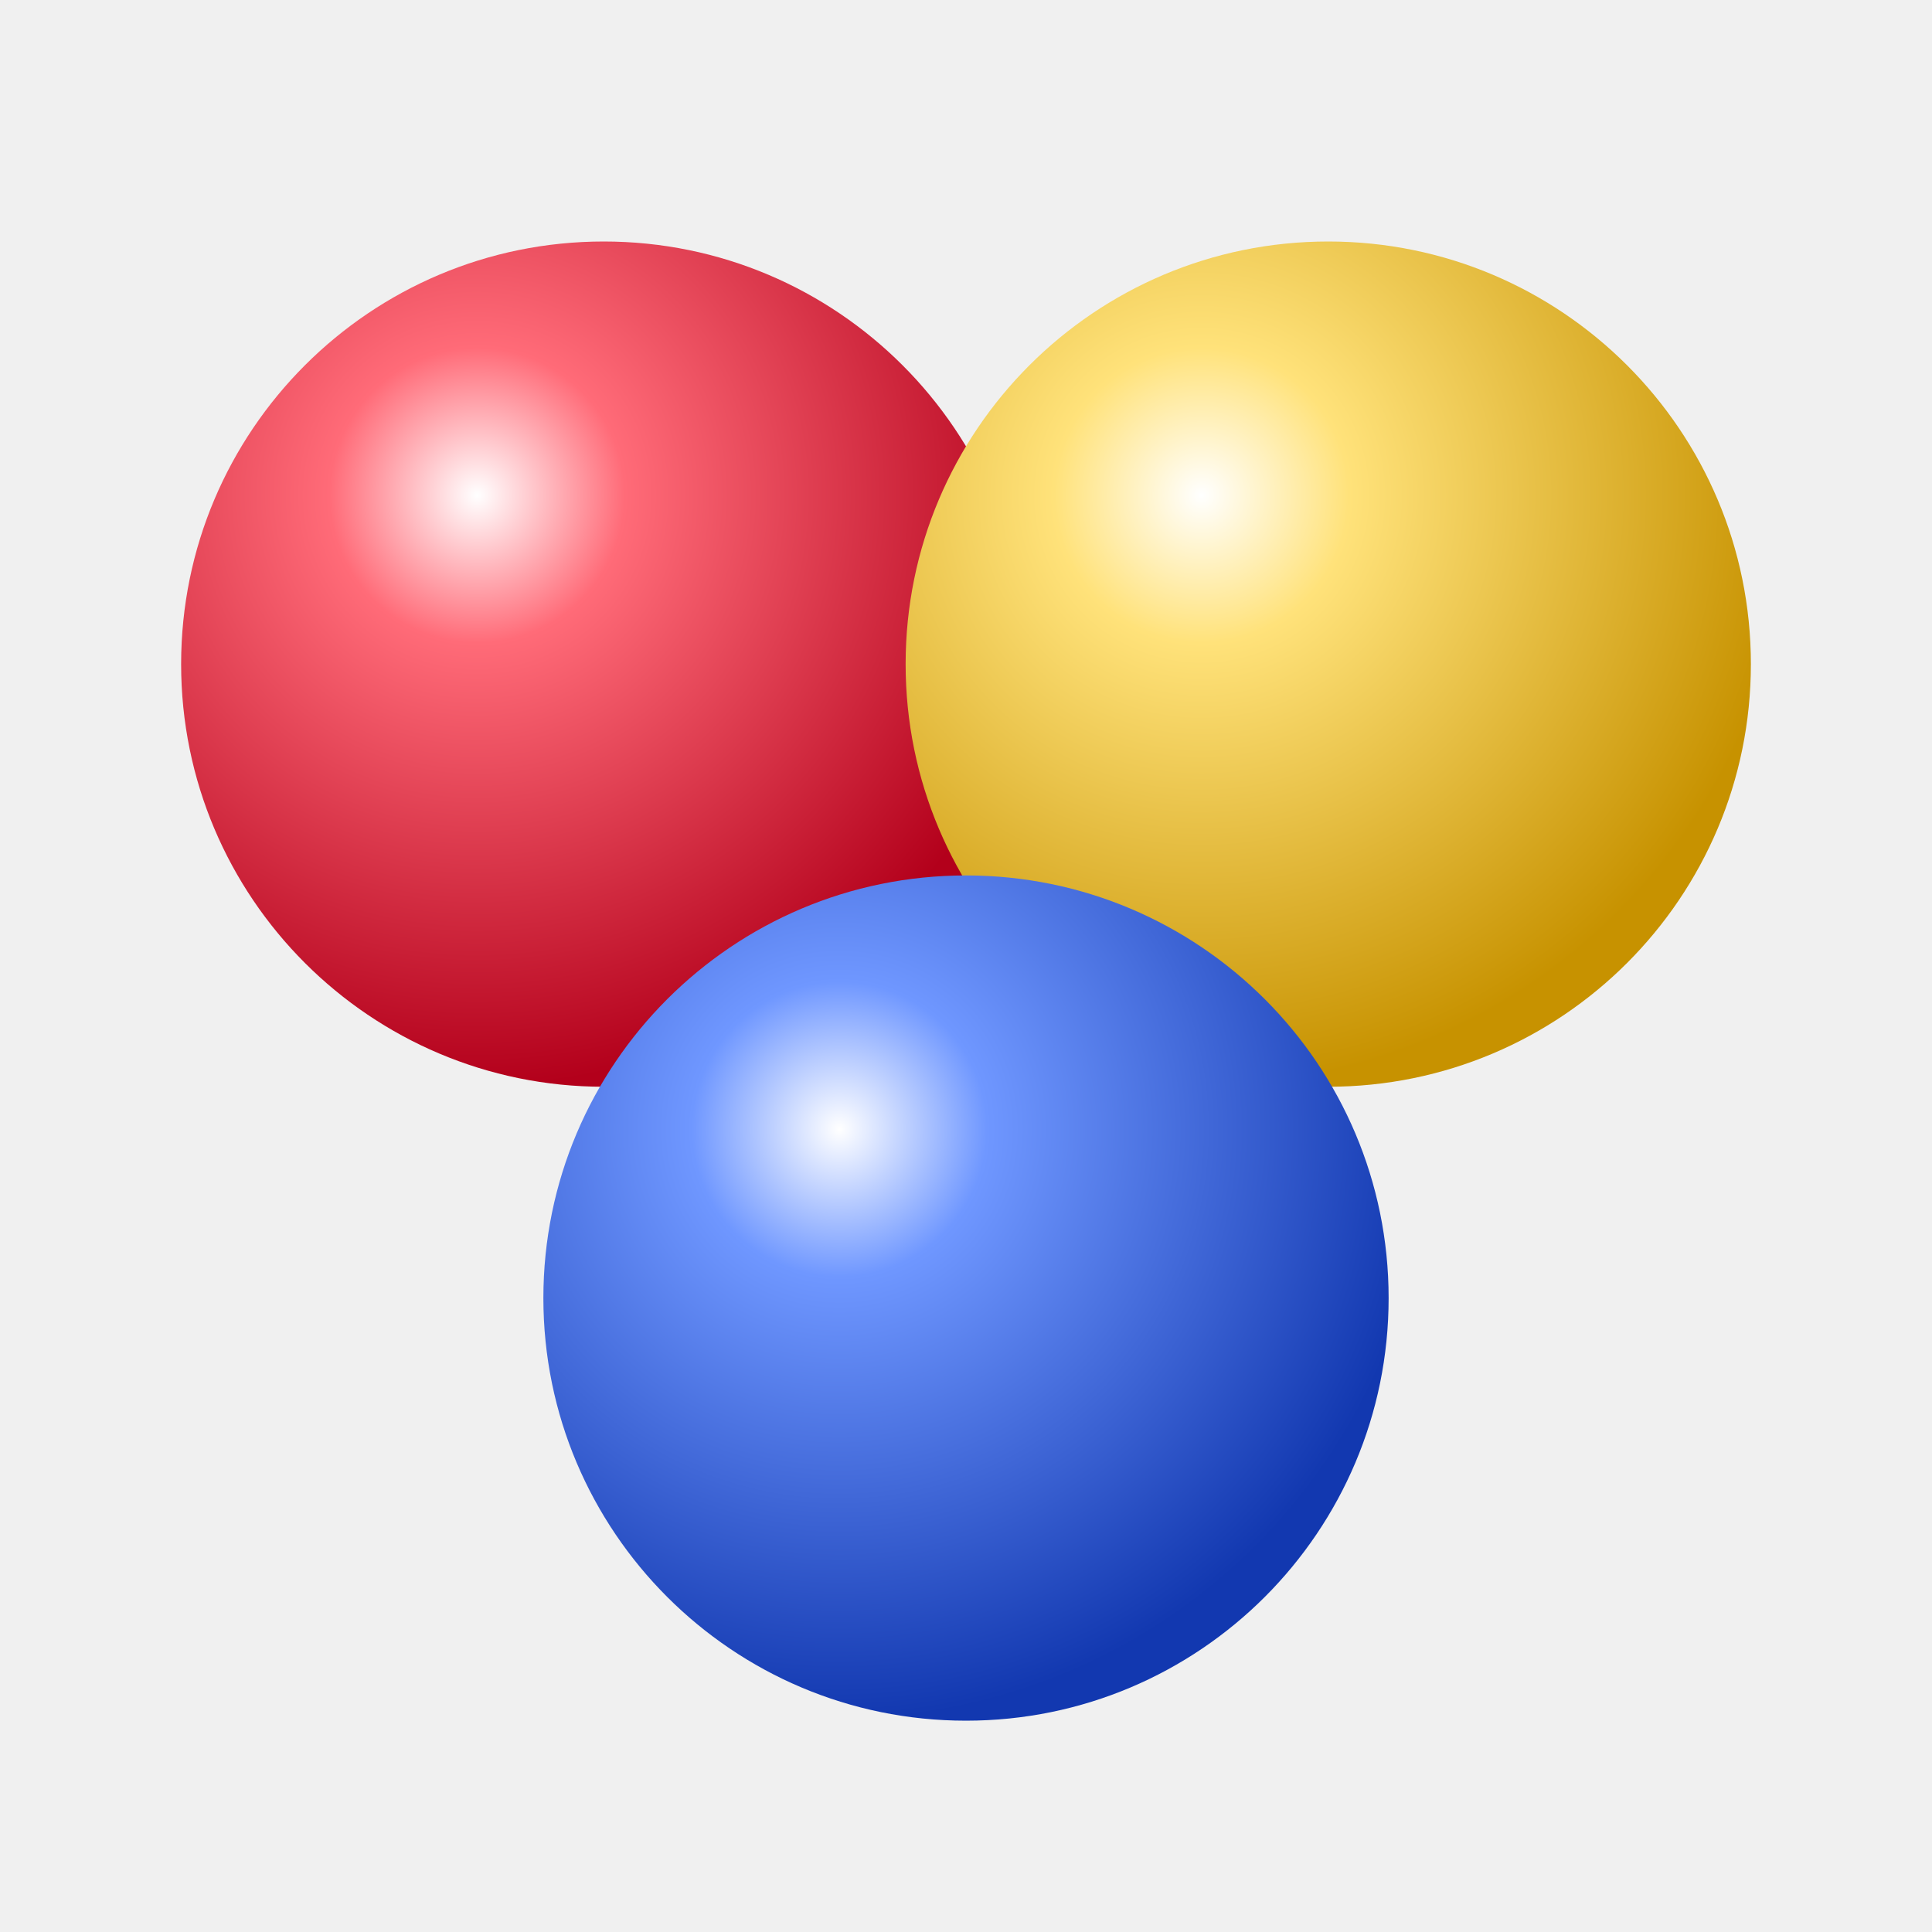
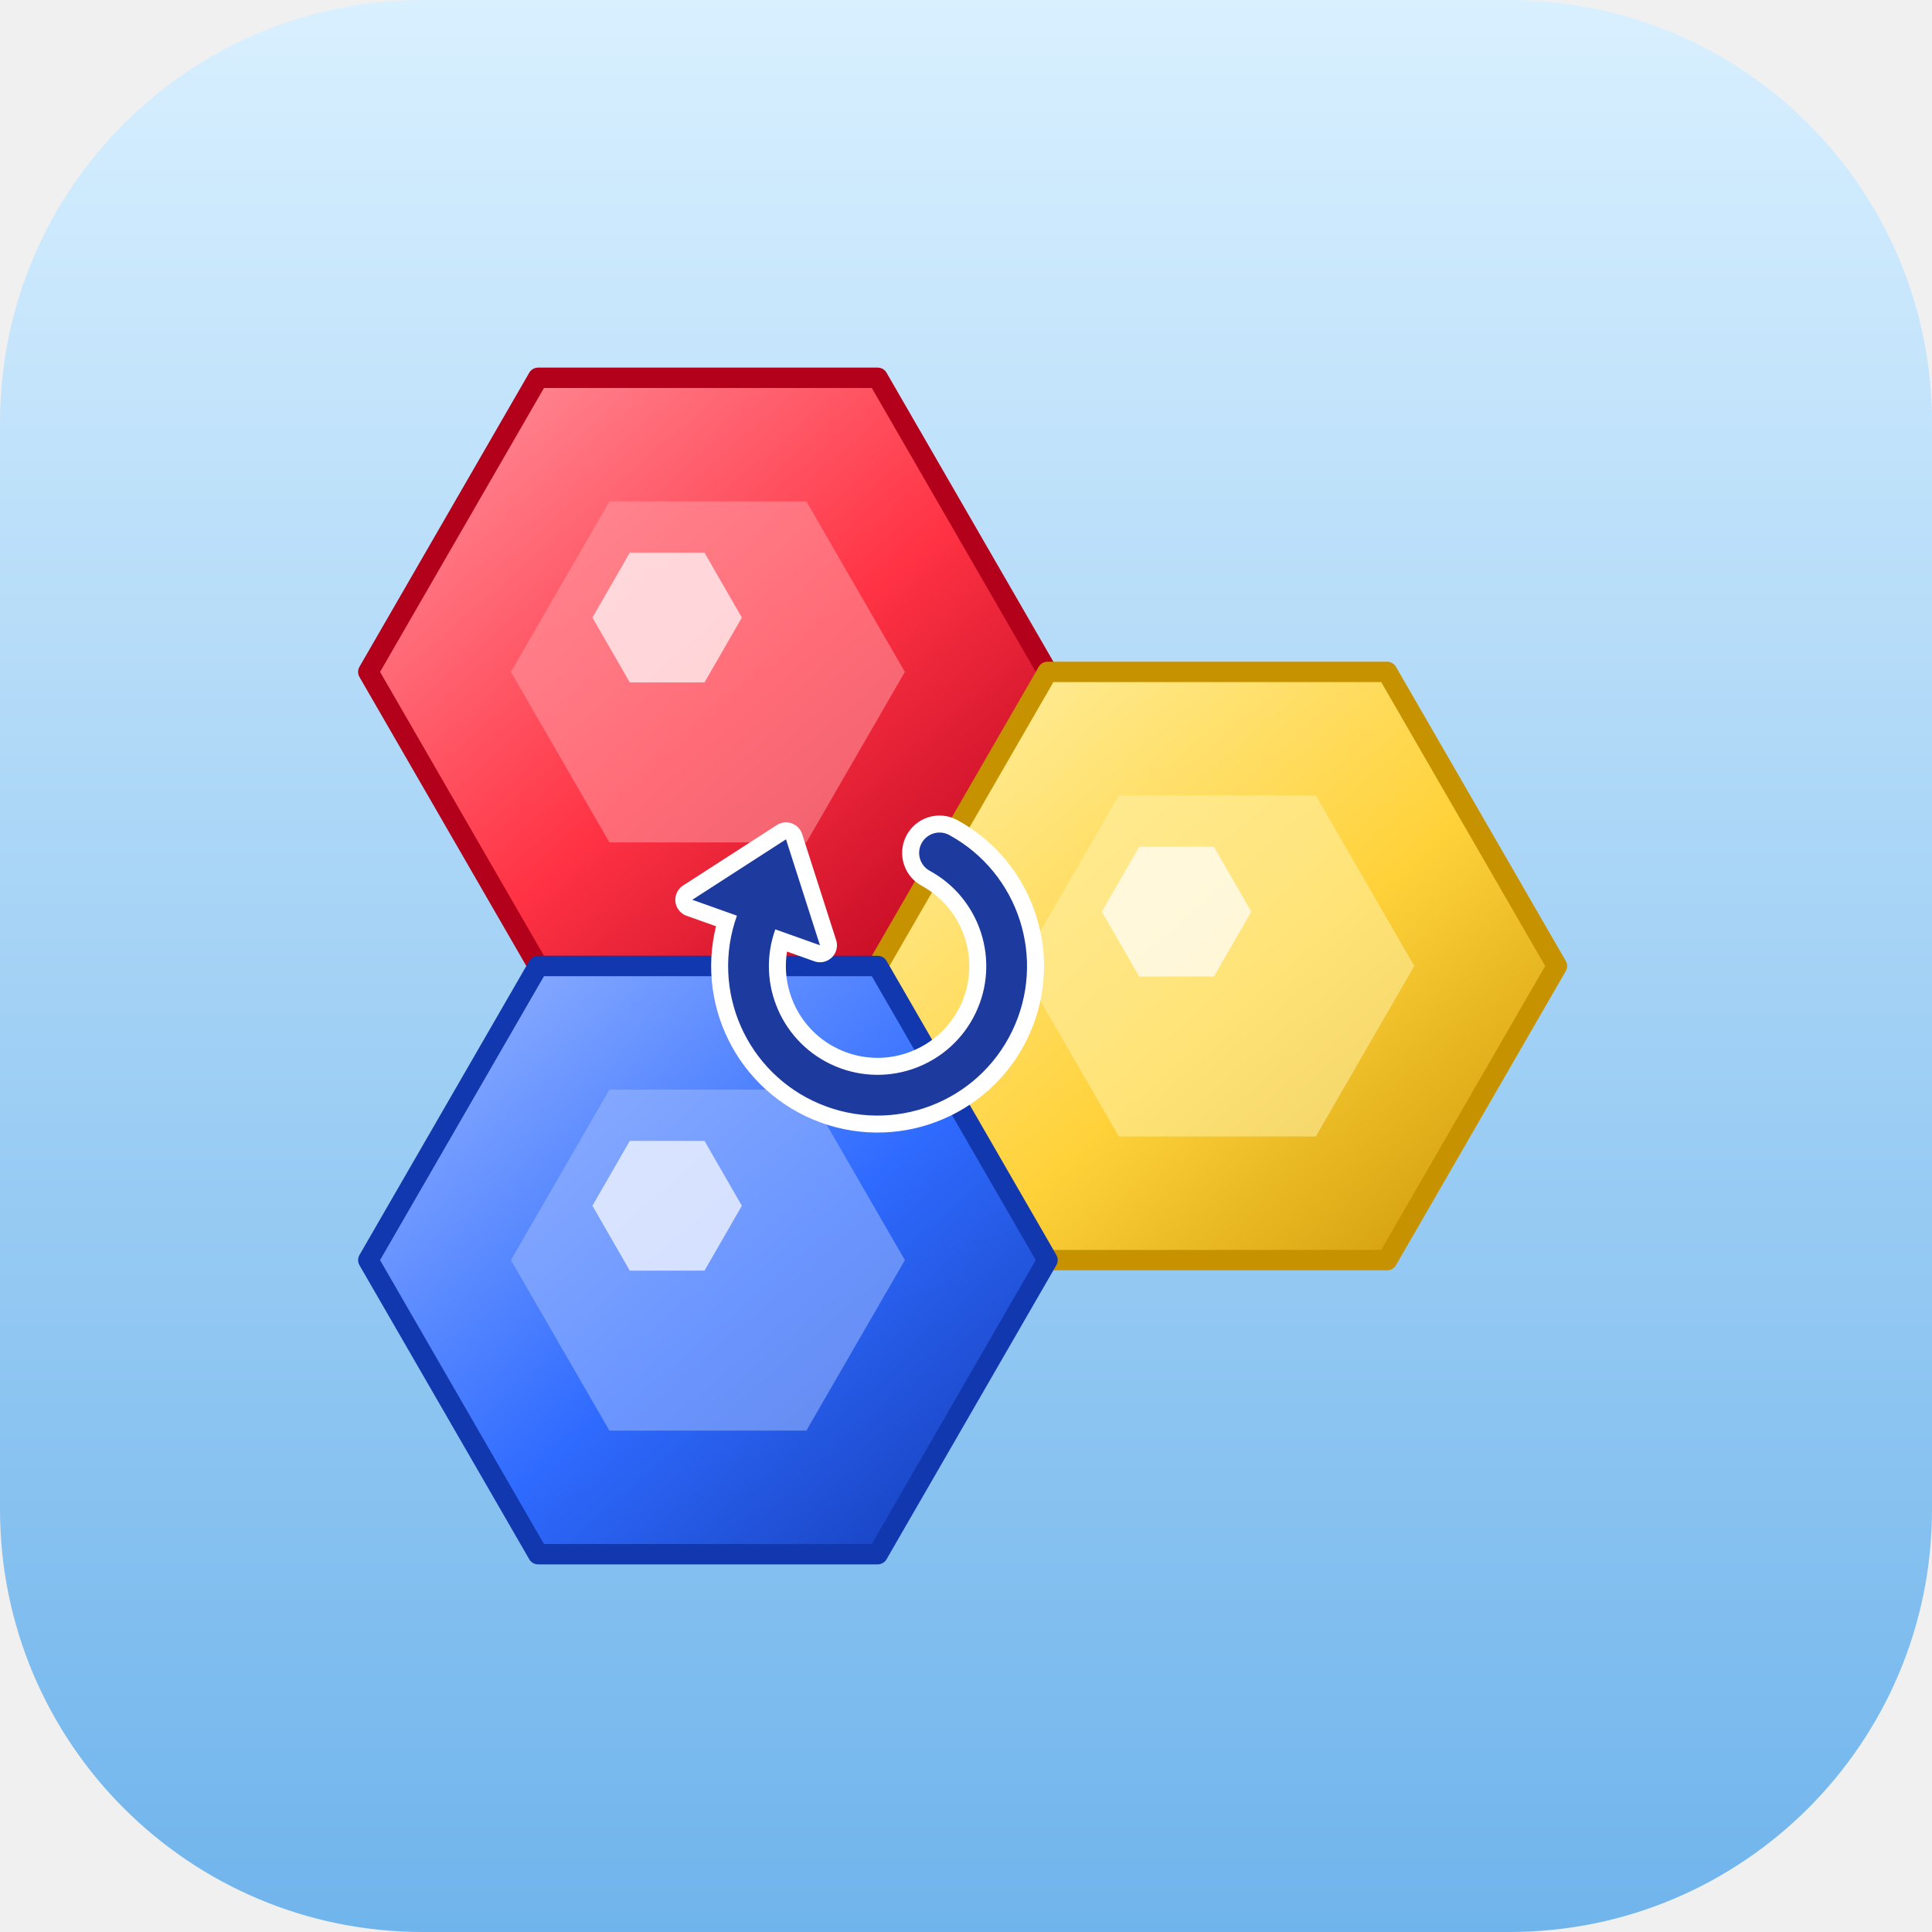
- <svg xmlns="http://www.w3.org/2000/svg" viewBox="0 0 64 64">
+ <svg xmlns="http://www.w3.org/2000/svg" viewBox="0 0 512 512" width="512" height="512">
  <defs>
-     <radialGradient id="r" cx="35%" cy="30%" r="70%">
-       <stop offset="0" stop-color="#fff" />
-       <stop offset=".25" stop-color="#ff6b78" />
+     <linearGradient id="bg" x1="0" y1="0" x2="0" y2="1">
+       <stop offset="0" stop-color="#d9f0ff" />
+       <stop offset="1" stop-color="#6fb4ec" />
+     </linearGradient>
+   </defs>
+   <rect width="512" height="512" rx="112" fill="url(#bg)" />
+   <g transform="translate(256 256) scale(0.9) translate(-256 -256)">
+     <linearGradient id="g1" x1="0" y1="0" x2="1" y2="1">
+       <stop offset="0" stop-color="#ff9aa3" />
+       <stop offset=".55" stop-color="#ff3344" />
      <stop offset="1" stop-color="#b3001b" />
-     </radialGradient>
-     <radialGradient id="y" cx="35%" cy="30%" r="70%">
-       <stop offset="0" stop-color="#fff" />
-       <stop offset=".25" stop-color="#ffe27a" />
+     </linearGradient>
+     <polygon points="280.0,169.4 230.0,256.0 130.0,256.0 80.0,169.4 130.0,82.8 230.0,82.8" fill="url(#g1)" stroke="#b3001b" stroke-width="6" stroke-linejoin="round" />
+     <polygon points="238.0,169.4 209.0,219.6 151.0,219.6 122.0,169.4 151.0,119.2 209.0,119.2" fill="#ff9aa3" opacity=".55" />
+     <polygon points="190.0,153.4 179.0,172.5 157.0,172.5 146.0,153.4 157.0,134.3 179.0,134.3" fill="#fff" opacity=".7" />
+     <linearGradient id="g2" x1="0" y1="0" x2="1" y2="1">
+       <stop offset="0" stop-color="#fff1a8" />
+       <stop offset=".55" stop-color="#ffd23a" />
      <stop offset="1" stop-color="#c79200" />
-     </radialGradient>
-     <radialGradient id="b" cx="35%" cy="30%" r="70%">
-       <stop offset="0" stop-color="#fff" />
-       <stop offset=".25" stop-color="#6f97ff" />
+     </linearGradient>
+     <polygon points="430.0,256.0 380.0,342.6 280.0,342.6 230.0,256.0 280.0,169.4 380.0,169.4" fill="url(#g2)" stroke="#c79200" stroke-width="6" stroke-linejoin="round" />
+     <polygon points="388.0,256.0 359.0,306.2 301.0,306.2 272.0,256.0 301.0,205.8 359.0,205.8" fill="#fff1a8" opacity=".55" />
+     <polygon points="340.0,240.0 329.0,259.1 307.0,259.1 296.0,240.0 307.0,220.9 329.0,220.9" fill="#fff" opacity=".7" />
+     <linearGradient id="g3" x1="0" y1="0" x2="1" y2="1">
+       <stop offset="0" stop-color="#9dbaff" />
+       <stop offset=".55" stop-color="#2f6bff" />
      <stop offset="1" stop-color="#1238b0" />
-     </radialGradient>
-   </defs>
-   <circle cx="20" cy="22" r="14" fill="url(#r)" />
-   <circle cx="44" cy="22" r="14" fill="url(#y)" />
-   <circle cx="32" cy="43" r="14" fill="url(#b)" />
+     </linearGradient>
+     <polygon points="280.0,342.6 230.0,429.2 130.0,429.2 80.0,342.6 130.0,256.0 230.0,256.0" fill="url(#g3)" stroke="#1238b0" stroke-width="6" stroke-linejoin="round" />
+     <polygon points="238.0,342.6 209.0,392.8 151.0,392.8 122.0,342.6 151.0,292.4 209.0,292.4" fill="#9dbaff" opacity=".55" />
+     <polygon points="190.0,326.6 179.0,345.7 157.0,345.7 146.0,326.6 157.0,307.5 179.0,307.5" fill="#fff" opacity=".7" />
+     <path d="M248.2,222.7 A38,38 0 1 1 194.2,243.2" fill="none" stroke="#ffffff" stroke-width="22" stroke-linecap="round" />
+     <polygon points="203.0,218.7 175.4,236.5 213.0,249.9" fill="#ffffff" stroke="#ffffff" stroke-width="10" stroke-linejoin="round" />
+     <path d="M248.2,222.7 A38,38 0 1 1 194.2,243.2" fill="none" stroke="#1d3a9e" stroke-width="12" stroke-linecap="round" />
+     <polygon points="203.0,218.7 175.4,236.5 213.0,249.9" fill="#1d3a9e" stroke="#1d3a9e" stroke-width="0" stroke-linejoin="round" />
+   </g>
</svg>
